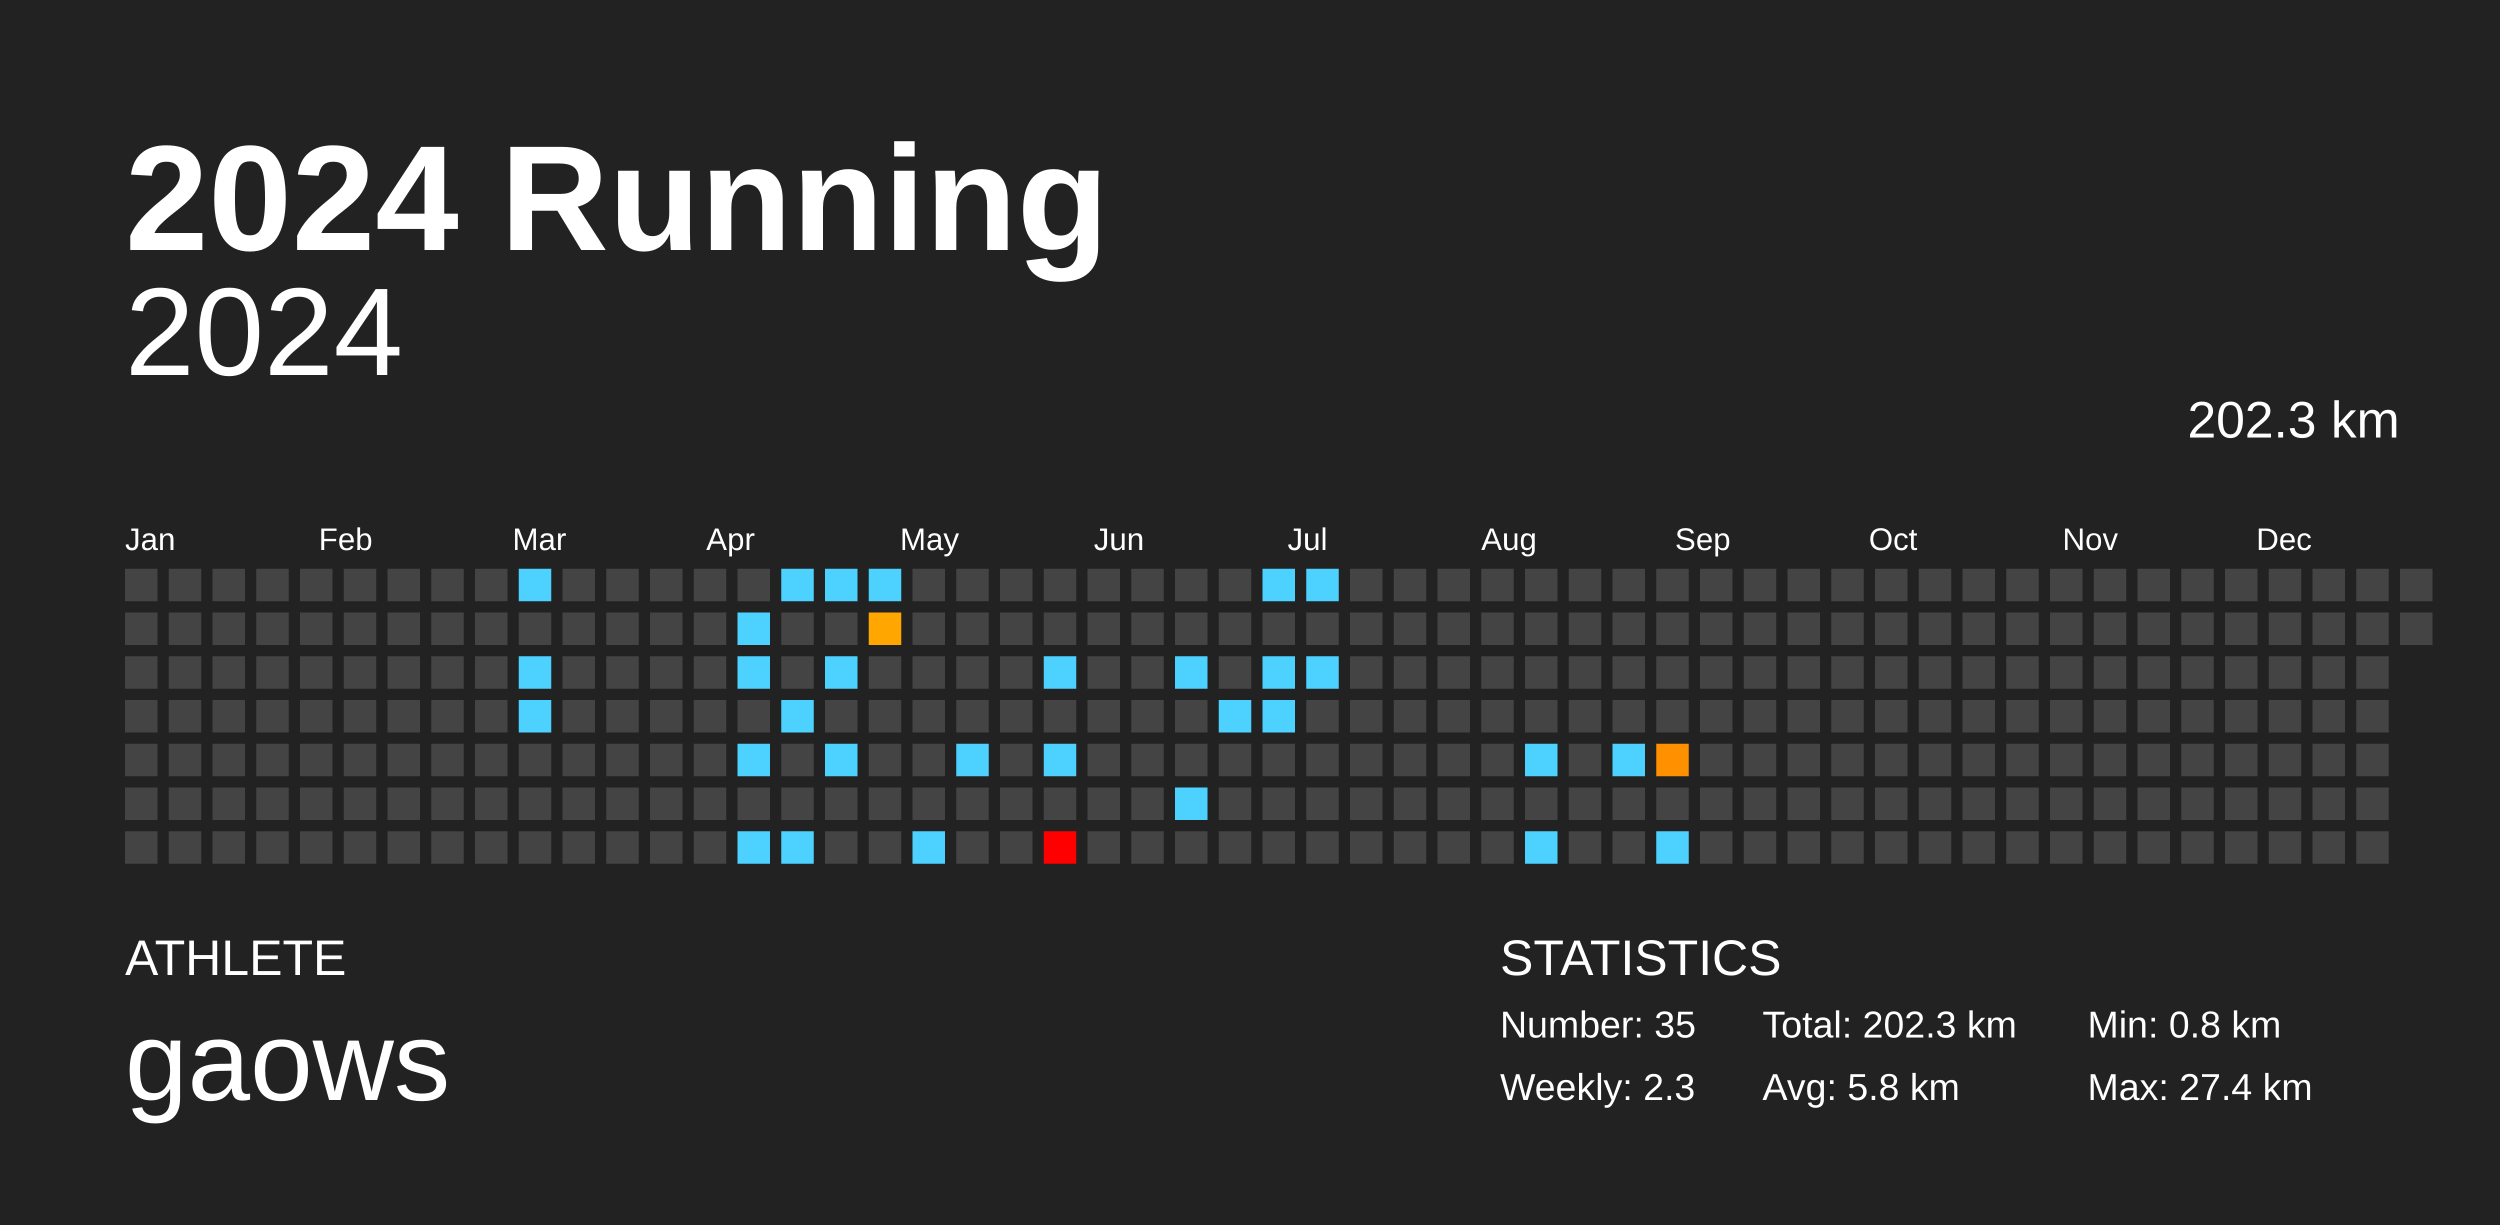
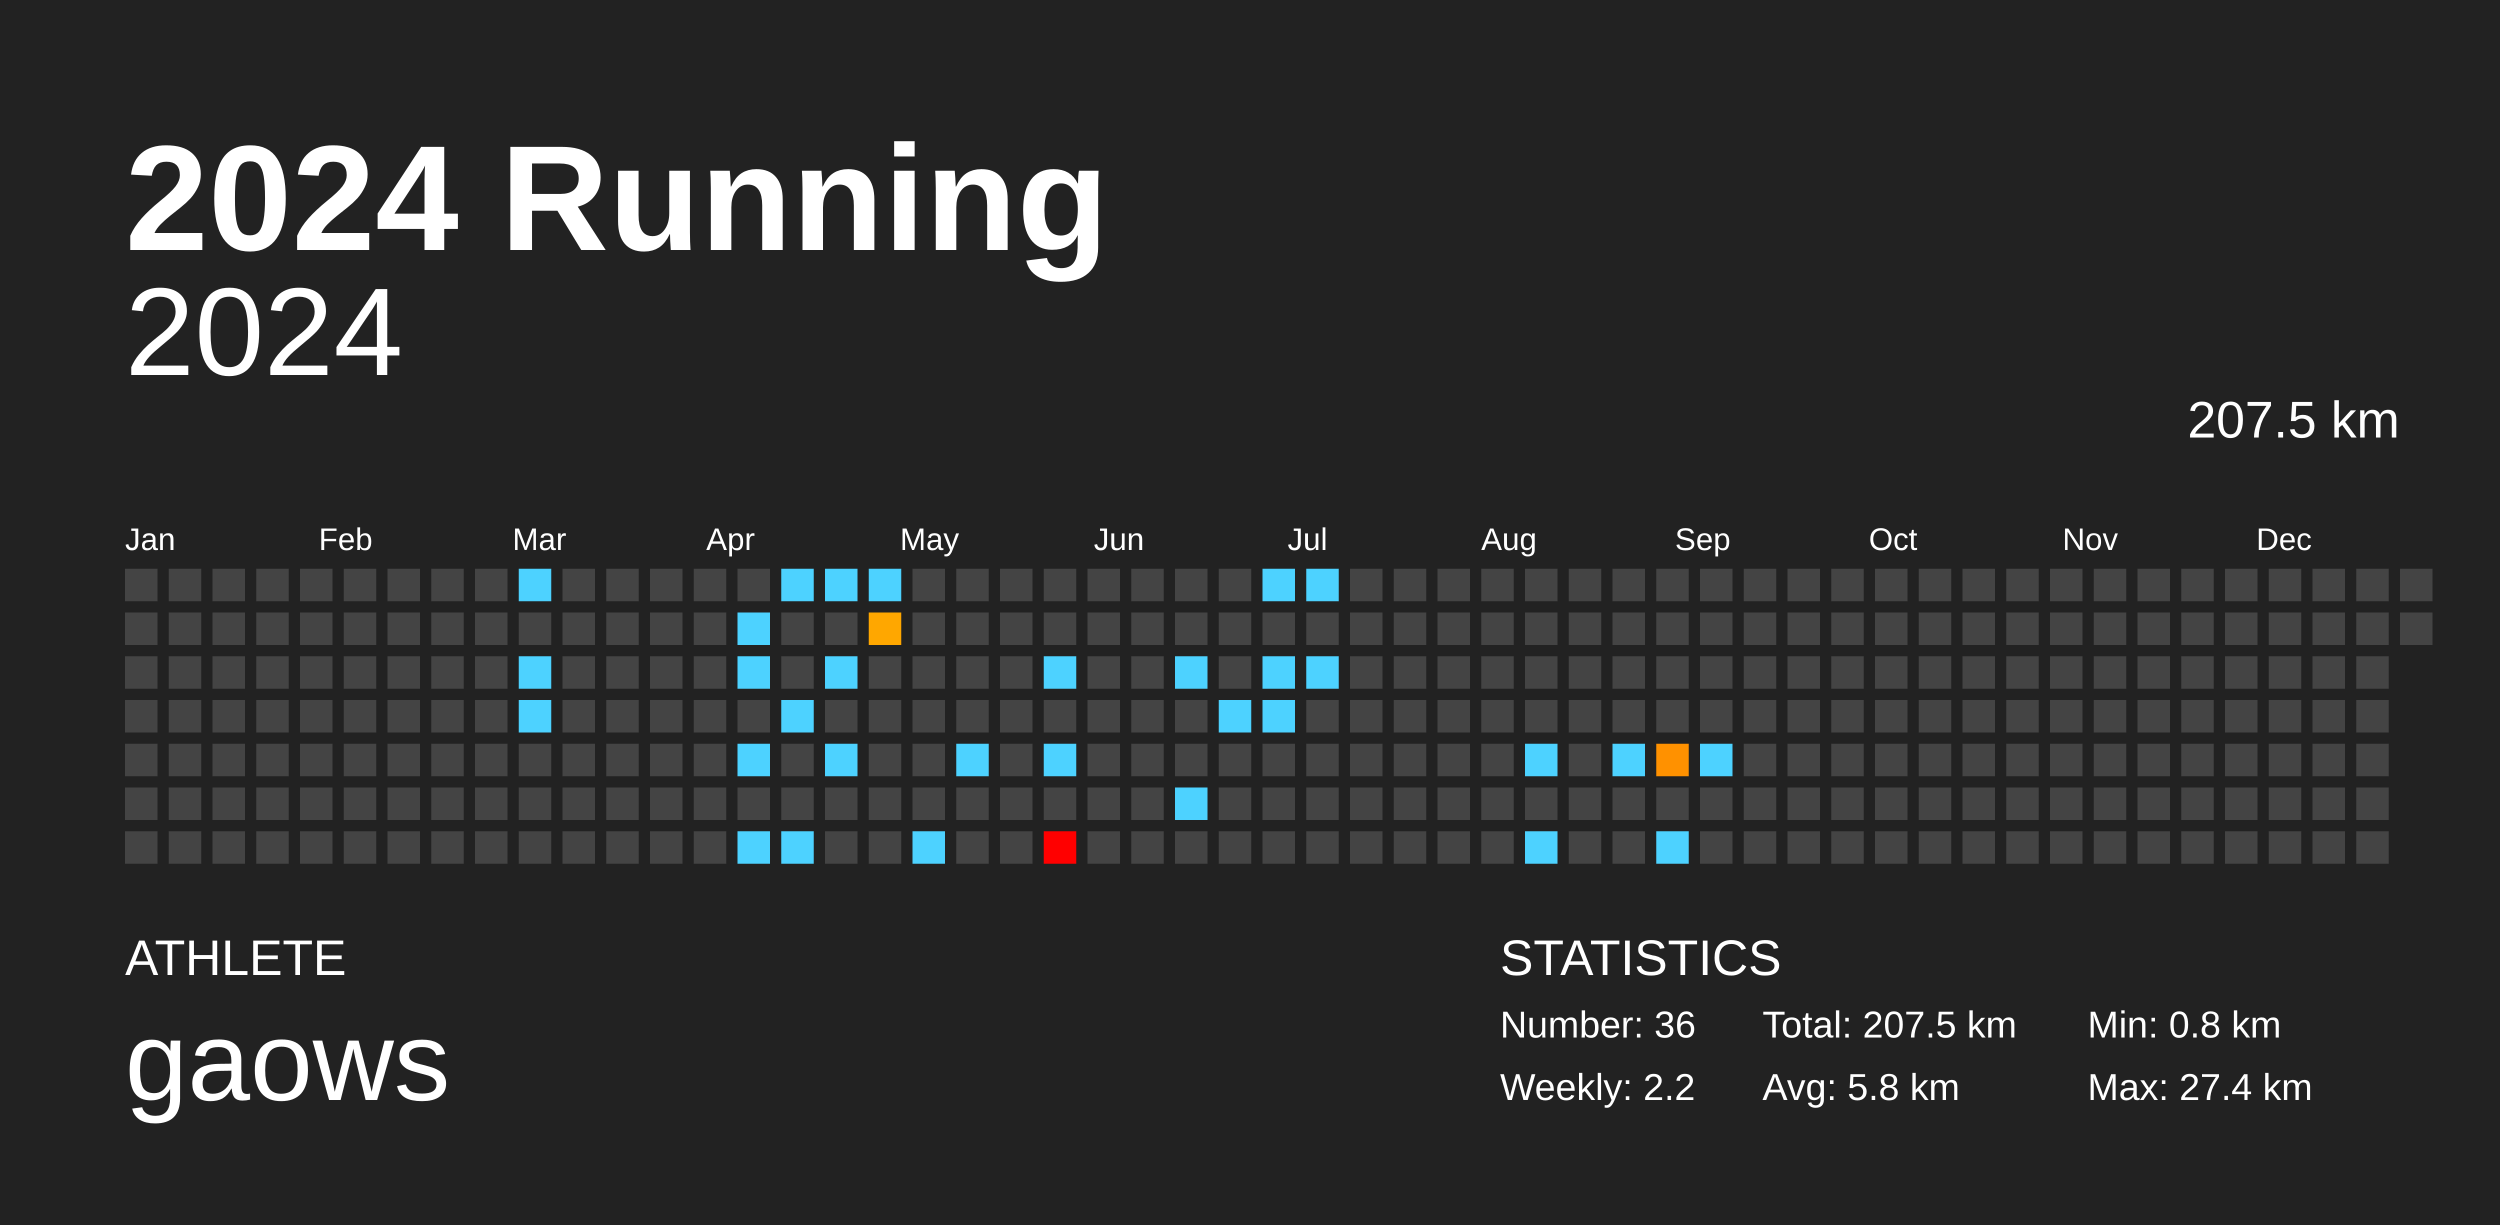
<svg xmlns="http://www.w3.org/2000/svg" baseProfile="full" height="98mm" version="1.1" viewBox="0,0,200,98" width="200mm">
  <defs />
  <rect fill="#222222" height="98" width="200" x="0" y="0" />
  <text fill="#FFFFFF" style="font-size:12px; font-family:Arial; font-weight:bold;" x="10" y="20">2024 Running</text>
  <text fill="#FFFFFF" style="font-size:4px; font-family:Arial" x="10" y="78">ATHLETE</text>
  <text fill="#FFFFFF" style="font-size:9px; font-family:Arial" x="10" y="88">gaows</text>
  <text fill="#FFFFFF" style="font-size:4px; font-family:Arial" x="120" y="78">STATISTICS</text>
-   <text fill="#FFFFFF" style="font-size:3px; font-family:Arial" x="120" y="83">Number: 35</text>
-   <text fill="#FFFFFF" style="font-size:3px; font-family:Arial" x="120" y="88">Weekly: 2.3</text>
-   <text fill="#FFFFFF" style="font-size:3px; font-family:Arial" x="141" y="83">Total: 202.3 km</text>
+   <text fill="#FFFFFF" style="font-size:3px; font-family:Arial" x="120" y="83">Number: 36</text>
+   <text fill="#FFFFFF" style="font-size:3px; font-family:Arial" x="120" y="88">Weekly: 2.2</text>
+   <text fill="#FFFFFF" style="font-size:3px; font-family:Arial" x="141" y="83">Total: 207.5 km</text>
  <text fill="#FFFFFF" style="font-size:3px; font-family:Arial" x="141" y="88">Avg: 5.8 km</text>
  <text fill="#FFFFFF" style="font-size:3px; font-family:Arial" x="167" y="83">Min: 0.8 km</text>
  <text fill="#FFFFFF" style="font-size:3px; font-family:Arial" x="167" y="88">Max: 27.4 km</text>
  <text alignment-baseline="hanging" fill="#FFFFFF" style="font-size:10.0px; font-family:Arial;" x="10" y="30">2024</text>
-   <text alignment-baseline="hanging" fill="#FFFFFF" style="font-size:4.125px; font-family:Arial;" x="175" y="35">202.3 km</text>
+   <text alignment-baseline="hanging" fill="#FFFFFF" style="font-size:4.125px; font-family:Arial;" x="175" y="35">207.5 km</text>
  <text fill="#FFFFFF" style="font-size:2.5px; font-family:Arial" x="10.0" y="44">Jan</text>
  <text fill="#FFFFFF" style="font-size:2.5px; font-family:Arial" x="25.5" y="44">Feb</text>
  <text fill="#FFFFFF" style="font-size:2.5px; font-family:Arial" x="41.0" y="44">Mar</text>
  <text fill="#FFFFFF" style="font-size:2.5px; font-family:Arial" x="56.5" y="44">Apr</text>
  <text fill="#FFFFFF" style="font-size:2.5px; font-family:Arial" x="72.0" y="44">May</text>
  <text fill="#FFFFFF" style="font-size:2.5px; font-family:Arial" x="87.5" y="44">Jun</text>
  <text fill="#FFFFFF" style="font-size:2.5px; font-family:Arial" x="103.0" y="44">Jul</text>
  <text fill="#FFFFFF" style="font-size:2.5px; font-family:Arial" x="118.5" y="44">Aug</text>
  <text fill="#FFFFFF" style="font-size:2.5px; font-family:Arial" x="134.0" y="44">Sep</text>
  <text fill="#FFFFFF" style="font-size:2.5px; font-family:Arial" x="149.5" y="44">Oct</text>
  <text fill="#FFFFFF" style="font-size:2.5px; font-family:Arial" x="165.0" y="44">Nov</text>
  <text fill="#FFFFFF" style="font-size:2.5px; font-family:Arial" x="180.5" y="44">Dec</text>
  <rect fill="#444444" height="2.6" width="2.6" x="10.0" y="45.5" />
  <rect fill="#444444" height="2.6" width="2.6" x="10.0" y="49.0" />
  <rect fill="#444444" height="2.6" width="2.6" x="10.0" y="52.5" />
  <rect fill="#444444" height="2.6" width="2.6" x="10.0" y="56.0" />
  <rect fill="#444444" height="2.6" width="2.6" x="10.0" y="59.5" />
  <rect fill="#444444" height="2.6" width="2.6" x="10.0" y="63.0" />
  <rect fill="#444444" height="2.6" width="2.6" x="10.0" y="66.5" />
  <rect fill="#444444" height="2.6" width="2.6" x="13.5" y="45.5" />
  <rect fill="#444444" height="2.6" width="2.6" x="13.5" y="49.0" />
  <rect fill="#444444" height="2.6" width="2.6" x="13.5" y="52.5" />
  <rect fill="#444444" height="2.6" width="2.6" x="13.5" y="56.0" />
  <rect fill="#444444" height="2.6" width="2.6" x="13.5" y="59.5" />
  <rect fill="#444444" height="2.6" width="2.6" x="13.5" y="63.0" />
  <rect fill="#444444" height="2.6" width="2.6" x="13.5" y="66.5" />
  <rect fill="#444444" height="2.6" width="2.6" x="17.0" y="45.5" />
  <rect fill="#444444" height="2.6" width="2.6" x="17.0" y="49.0" />
  <rect fill="#444444" height="2.6" width="2.6" x="17.0" y="52.5" />
  <rect fill="#444444" height="2.6" width="2.6" x="17.0" y="56.0" />
  <rect fill="#444444" height="2.6" width="2.6" x="17.0" y="59.5" />
  <rect fill="#444444" height="2.6" width="2.6" x="17.0" y="63.0" />
  <rect fill="#444444" height="2.6" width="2.6" x="17.0" y="66.5" />
  <rect fill="#444444" height="2.6" width="2.6" x="20.5" y="45.5" />
  <rect fill="#444444" height="2.6" width="2.6" x="20.5" y="49.0" />
  <rect fill="#444444" height="2.6" width="2.6" x="20.5" y="52.5" />
  <rect fill="#444444" height="2.6" width="2.6" x="20.5" y="56.0" />
  <rect fill="#444444" height="2.6" width="2.6" x="20.5" y="59.5" />
  <rect fill="#444444" height="2.6" width="2.6" x="20.5" y="63.0" />
  <rect fill="#444444" height="2.6" width="2.6" x="20.5" y="66.5" />
  <rect fill="#444444" height="2.6" width="2.6" x="24.0" y="45.5" />
  <rect fill="#444444" height="2.6" width="2.6" x="24.0" y="49.0" />
  <rect fill="#444444" height="2.6" width="2.6" x="24.0" y="52.5" />
  <rect fill="#444444" height="2.6" width="2.6" x="24.0" y="56.0" />
  <rect fill="#444444" height="2.6" width="2.6" x="24.0" y="59.5" />
  <rect fill="#444444" height="2.6" width="2.6" x="24.0" y="63.0" />
  <rect fill="#444444" height="2.6" width="2.6" x="24.0" y="66.5" />
  <rect fill="#444444" height="2.6" width="2.6" x="27.5" y="45.5" />
  <rect fill="#444444" height="2.6" width="2.6" x="27.5" y="49.0" />
  <rect fill="#444444" height="2.6" width="2.6" x="27.5" y="52.5" />
  <rect fill="#444444" height="2.6" width="2.6" x="27.5" y="56.0" />
  <rect fill="#444444" height="2.6" width="2.6" x="27.5" y="59.5" />
  <rect fill="#444444" height="2.6" width="2.6" x="27.5" y="63.0" />
  <rect fill="#444444" height="2.6" width="2.6" x="27.5" y="66.5" />
  <rect fill="#444444" height="2.6" width="2.6" x="31.0" y="45.5" />
  <rect fill="#444444" height="2.6" width="2.6" x="31.0" y="49.0" />
  <rect fill="#444444" height="2.6" width="2.6" x="31.0" y="52.5" />
  <rect fill="#444444" height="2.6" width="2.6" x="31.0" y="56.0" />
  <rect fill="#444444" height="2.6" width="2.6" x="31.0" y="59.5" />
  <rect fill="#444444" height="2.6" width="2.6" x="31.0" y="63.0" />
  <rect fill="#444444" height="2.6" width="2.6" x="31.0" y="66.5" />
  <rect fill="#444444" height="2.6" width="2.6" x="34.5" y="45.5" />
  <rect fill="#444444" height="2.6" width="2.6" x="34.5" y="49.0" />
  <rect fill="#444444" height="2.6" width="2.6" x="34.5" y="52.5" />
  <rect fill="#444444" height="2.6" width="2.6" x="34.5" y="56.0" />
  <rect fill="#444444" height="2.6" width="2.6" x="34.5" y="59.5" />
  <rect fill="#444444" height="2.6" width="2.6" x="34.5" y="63.0" />
  <rect fill="#444444" height="2.6" width="2.6" x="34.5" y="66.5" />
  <rect fill="#444444" height="2.6" width="2.6" x="38.0" y="45.5" />
  <rect fill="#444444" height="2.6" width="2.6" x="38.0" y="49.0" />
  <rect fill="#444444" height="2.6" width="2.6" x="38.0" y="52.5" />
  <rect fill="#444444" height="2.6" width="2.6" x="38.0" y="56.0" />
  <rect fill="#444444" height="2.6" width="2.6" x="38.0" y="59.5" />
  <rect fill="#444444" height="2.6" width="2.6" x="38.0" y="63.0" />
  <rect fill="#444444" height="2.6" width="2.6" x="38.0" y="66.5" />
  <rect fill="#4dd2ff" height="2.6" width="2.6" x="41.5" y="45.5" />
  <rect fill="#444444" height="2.6" width="2.6" x="41.5" y="49.0" />
  <rect fill="#4dd2ff" height="2.6" width="2.6" x="41.5" y="52.5" />
  <rect fill="#4dd2ff" height="2.6" width="2.6" x="41.5" y="56.0" />
  <rect fill="#444444" height="2.6" width="2.6" x="41.5" y="59.5" />
  <rect fill="#444444" height="2.6" width="2.6" x="41.5" y="63.0" />
  <rect fill="#444444" height="2.6" width="2.6" x="41.5" y="66.5" />
  <rect fill="#444444" height="2.6" width="2.6" x="45.0" y="45.5" />
  <rect fill="#444444" height="2.6" width="2.6" x="45.0" y="49.0" />
  <rect fill="#444444" height="2.6" width="2.6" x="45.0" y="52.5" />
  <rect fill="#444444" height="2.6" width="2.6" x="45.0" y="56.0" />
  <rect fill="#444444" height="2.6" width="2.6" x="45.0" y="59.5" />
  <rect fill="#444444" height="2.6" width="2.6" x="45.0" y="63.0" />
  <rect fill="#444444" height="2.6" width="2.6" x="45.0" y="66.5" />
  <rect fill="#444444" height="2.6" width="2.6" x="48.5" y="45.5" />
  <rect fill="#444444" height="2.6" width="2.6" x="48.5" y="49.0" />
  <rect fill="#444444" height="2.6" width="2.6" x="48.5" y="52.5" />
  <rect fill="#444444" height="2.6" width="2.6" x="48.5" y="56.0" />
  <rect fill="#444444" height="2.6" width="2.6" x="48.5" y="59.5" />
  <rect fill="#444444" height="2.6" width="2.6" x="48.5" y="63.0" />
  <rect fill="#444444" height="2.6" width="2.6" x="48.5" y="66.5" />
  <rect fill="#444444" height="2.6" width="2.6" x="52.0" y="45.5" />
  <rect fill="#444444" height="2.6" width="2.6" x="52.0" y="49.0" />
  <rect fill="#444444" height="2.6" width="2.6" x="52.0" y="52.5" />
  <rect fill="#444444" height="2.6" width="2.6" x="52.0" y="56.0" />
  <rect fill="#444444" height="2.6" width="2.6" x="52.0" y="59.5" />
  <rect fill="#444444" height="2.6" width="2.6" x="52.0" y="63.0" />
  <rect fill="#444444" height="2.6" width="2.6" x="52.0" y="66.5" />
  <rect fill="#444444" height="2.6" width="2.6" x="55.5" y="45.5" />
  <rect fill="#444444" height="2.6" width="2.6" x="55.5" y="49.0" />
  <rect fill="#444444" height="2.6" width="2.6" x="55.5" y="52.5" />
  <rect fill="#444444" height="2.6" width="2.6" x="55.5" y="56.0" />
  <rect fill="#444444" height="2.6" width="2.6" x="55.5" y="59.5" />
  <rect fill="#444444" height="2.6" width="2.6" x="55.5" y="63.0" />
  <rect fill="#444444" height="2.6" width="2.6" x="55.5" y="66.5" />
  <rect fill="#444444" height="2.6" width="2.6" x="59.0" y="45.5" />
  <rect fill="#4dd2ff" height="2.6" width="2.6" x="59.0" y="49.0" />
  <rect fill="#4dd2ff" height="2.6" width="2.6" x="59.0" y="52.5" />
  <rect fill="#444444" height="2.6" width="2.6" x="59.0" y="56.0" />
  <rect fill="#4dd2ff" height="2.6" width="2.6" x="59.0" y="59.5" />
  <rect fill="#444444" height="2.6" width="2.6" x="59.0" y="63.0" />
  <rect fill="#4dd2ff" height="2.6" width="2.6" x="59.0" y="66.5" />
  <rect fill="#4dd2ff" height="2.6" width="2.6" x="62.5" y="45.5" />
  <rect fill="#444444" height="2.6" width="2.6" x="62.5" y="49.0" />
  <rect fill="#444444" height="2.6" width="2.6" x="62.5" y="52.5" />
  <rect fill="#4dd2ff" height="2.6" width="2.6" x="62.5" y="56.0" />
  <rect fill="#444444" height="2.6" width="2.6" x="62.5" y="59.5" />
  <rect fill="#444444" height="2.6" width="2.6" x="62.5" y="63.0" />
  <rect fill="#4dd2ff" height="2.6" width="2.6" x="62.5" y="66.5" />
  <rect fill="#4dd2ff" height="2.6" width="2.6" x="66.0" y="45.5" />
  <rect fill="#444444" height="2.6" width="2.6" x="66.0" y="49.0" />
  <rect fill="#4dd2ff" height="2.6" width="2.6" x="66.0" y="52.5" />
  <rect fill="#444444" height="2.6" width="2.6" x="66.0" y="56.0" />
  <rect fill="#4dd2ff" height="2.6" width="2.6" x="66.0" y="59.5" />
  <rect fill="#444444" height="2.6" width="2.6" x="66.0" y="63.0" />
  <rect fill="#444444" height="2.6" width="2.6" x="66.0" y="66.5" />
  <rect fill="#4dd2ff" height="2.6" width="2.6" x="69.5" y="45.5" />
  <rect fill="#ffa700" height="2.6" width="2.6" x="69.5" y="49.0" />
  <rect fill="#444444" height="2.6" width="2.6" x="69.5" y="52.5" />
  <rect fill="#444444" height="2.6" width="2.6" x="69.5" y="56.0" />
  <rect fill="#444444" height="2.6" width="2.6" x="69.5" y="59.5" />
  <rect fill="#444444" height="2.6" width="2.6" x="69.5" y="63.0" />
  <rect fill="#444444" height="2.6" width="2.6" x="69.5" y="66.5" />
  <rect fill="#444444" height="2.6" width="2.6" x="73.0" y="45.5" />
  <rect fill="#444444" height="2.6" width="2.6" x="73.0" y="49.0" />
  <rect fill="#444444" height="2.6" width="2.6" x="73.0" y="52.5" />
  <rect fill="#444444" height="2.6" width="2.6" x="73.0" y="56.0" />
  <rect fill="#444444" height="2.6" width="2.6" x="73.0" y="59.5" />
  <rect fill="#444444" height="2.6" width="2.6" x="73.0" y="63.0" />
  <rect fill="#4dd2ff" height="2.6" width="2.6" x="73.0" y="66.5" />
  <rect fill="#444444" height="2.6" width="2.6" x="76.5" y="45.5" />
  <rect fill="#444444" height="2.6" width="2.6" x="76.5" y="49.0" />
  <rect fill="#444444" height="2.6" width="2.6" x="76.5" y="52.5" />
  <rect fill="#444444" height="2.6" width="2.6" x="76.5" y="56.0" />
  <rect fill="#4dd2ff" height="2.6" width="2.6" x="76.5" y="59.5" />
  <rect fill="#444444" height="2.6" width="2.6" x="76.5" y="63.0" />
  <rect fill="#444444" height="2.6" width="2.6" x="76.5" y="66.5" />
  <rect fill="#444444" height="2.6" width="2.6" x="80.0" y="45.5" />
  <rect fill="#444444" height="2.6" width="2.6" x="80.0" y="49.0" />
  <rect fill="#444444" height="2.6" width="2.6" x="80.0" y="52.5" />
  <rect fill="#444444" height="2.6" width="2.6" x="80.0" y="56.0" />
  <rect fill="#444444" height="2.6" width="2.6" x="80.0" y="59.5" />
  <rect fill="#444444" height="2.6" width="2.6" x="80.0" y="63.0" />
  <rect fill="#444444" height="2.6" width="2.6" x="80.0" y="66.5" />
  <rect fill="#444444" height="2.6" width="2.6" x="83.5" y="45.5" />
  <rect fill="#444444" height="2.6" width="2.6" x="83.5" y="49.0" />
  <rect fill="#4dd2ff" height="2.6" width="2.6" x="83.5" y="52.5" />
  <rect fill="#444444" height="2.6" width="2.6" x="83.5" y="56.0" />
  <rect fill="#4dd2ff" height="2.6" width="2.6" x="83.5" y="59.5" />
  <rect fill="#444444" height="2.6" width="2.6" x="83.5" y="63.0" />
  <rect fill="red" height="2.6" width="2.6" x="83.5" y="66.5" />
  <rect fill="#444444" height="2.6" width="2.6" x="87.0" y="45.5" />
  <rect fill="#444444" height="2.6" width="2.6" x="87.0" y="49.0" />
  <rect fill="#444444" height="2.6" width="2.6" x="87.0" y="52.5" />
  <rect fill="#444444" height="2.6" width="2.6" x="87.0" y="56.0" />
  <rect fill="#444444" height="2.6" width="2.6" x="87.0" y="59.5" />
  <rect fill="#444444" height="2.6" width="2.6" x="87.0" y="63.0" />
  <rect fill="#444444" height="2.6" width="2.6" x="87.0" y="66.5" />
  <rect fill="#444444" height="2.6" width="2.6" x="90.5" y="45.5" />
  <rect fill="#444444" height="2.6" width="2.6" x="90.5" y="49.0" />
  <rect fill="#444444" height="2.6" width="2.6" x="90.5" y="52.5" />
  <rect fill="#444444" height="2.6" width="2.6" x="90.5" y="56.0" />
  <rect fill="#444444" height="2.6" width="2.6" x="90.5" y="59.5" />
  <rect fill="#444444" height="2.6" width="2.6" x="90.5" y="63.0" />
  <rect fill="#444444" height="2.6" width="2.6" x="90.5" y="66.5" />
  <rect fill="#444444" height="2.6" width="2.6" x="94.0" y="45.5" />
  <rect fill="#444444" height="2.6" width="2.6" x="94.0" y="49.0" />
  <rect fill="#4dd2ff" height="2.6" width="2.6" x="94.0" y="52.5" />
  <rect fill="#444444" height="2.6" width="2.6" x="94.0" y="56.0" />
  <rect fill="#444444" height="2.6" width="2.6" x="94.0" y="59.5" />
  <rect fill="#4dd2ff" height="2.6" width="2.6" x="94.0" y="63.0" />
  <rect fill="#444444" height="2.6" width="2.6" x="94.0" y="66.5" />
  <rect fill="#444444" height="2.6" width="2.6" x="97.5" y="45.5" />
  <rect fill="#444444" height="2.6" width="2.6" x="97.5" y="49.0" />
  <rect fill="#444444" height="2.6" width="2.6" x="97.5" y="52.5" />
  <rect fill="#4dd2ff" height="2.6" width="2.6" x="97.5" y="56.0" />
  <rect fill="#444444" height="2.6" width="2.6" x="97.5" y="59.5" />
  <rect fill="#444444" height="2.6" width="2.6" x="97.5" y="63.0" />
  <rect fill="#444444" height="2.6" width="2.6" x="97.5" y="66.5" />
  <rect fill="#4dd2ff" height="2.6" width="2.6" x="101.0" y="45.5" />
  <rect fill="#444444" height="2.6" width="2.6" x="101.0" y="49.0" />
  <rect fill="#4dd2ff" height="2.6" width="2.6" x="101.0" y="52.5" />
  <rect fill="#4dd2ff" height="2.6" width="2.6" x="101.0" y="56.0" />
  <rect fill="#444444" height="2.6" width="2.6" x="101.0" y="59.5" />
  <rect fill="#444444" height="2.6" width="2.6" x="101.0" y="63.0" />
  <rect fill="#444444" height="2.6" width="2.6" x="101.0" y="66.5" />
  <rect fill="#4dd2ff" height="2.6" width="2.6" x="104.5" y="45.5" />
  <rect fill="#444444" height="2.6" width="2.6" x="104.5" y="49.0" />
  <rect fill="#4dd2ff" height="2.6" width="2.6" x="104.5" y="52.5" />
  <rect fill="#444444" height="2.6" width="2.6" x="104.5" y="56.0" />
  <rect fill="#444444" height="2.6" width="2.6" x="104.5" y="59.5" />
  <rect fill="#444444" height="2.6" width="2.6" x="104.5" y="63.0" />
  <rect fill="#444444" height="2.6" width="2.6" x="104.5" y="66.5" />
  <rect fill="#444444" height="2.6" width="2.6" x="108.0" y="45.5" />
  <rect fill="#444444" height="2.6" width="2.6" x="108.0" y="49.0" />
  <rect fill="#444444" height="2.6" width="2.6" x="108.0" y="52.5" />
  <rect fill="#444444" height="2.6" width="2.6" x="108.0" y="56.0" />
  <rect fill="#444444" height="2.6" width="2.6" x="108.0" y="59.5" />
  <rect fill="#444444" height="2.6" width="2.6" x="108.0" y="63.0" />
  <rect fill="#444444" height="2.6" width="2.6" x="108.0" y="66.5" />
  <rect fill="#444444" height="2.6" width="2.6" x="111.5" y="45.5" />
  <rect fill="#444444" height="2.6" width="2.6" x="111.5" y="49.0" />
  <rect fill="#444444" height="2.6" width="2.6" x="111.5" y="52.5" />
  <rect fill="#444444" height="2.6" width="2.6" x="111.5" y="56.0" />
  <rect fill="#444444" height="2.6" width="2.6" x="111.5" y="59.5" />
  <rect fill="#444444" height="2.6" width="2.6" x="111.5" y="63.0" />
  <rect fill="#444444" height="2.6" width="2.6" x="111.5" y="66.5" />
  <rect fill="#444444" height="2.6" width="2.6" x="115.0" y="45.5" />
  <rect fill="#444444" height="2.6" width="2.6" x="115.0" y="49.0" />
  <rect fill="#444444" height="2.6" width="2.6" x="115.0" y="52.5" />
  <rect fill="#444444" height="2.6" width="2.6" x="115.0" y="56.0" />
  <rect fill="#444444" height="2.6" width="2.6" x="115.0" y="59.5" />
  <rect fill="#444444" height="2.6" width="2.6" x="115.0" y="63.0" />
  <rect fill="#444444" height="2.6" width="2.6" x="115.0" y="66.5" />
  <rect fill="#444444" height="2.6" width="2.6" x="118.5" y="45.5" />
  <rect fill="#444444" height="2.6" width="2.6" x="118.5" y="49.0" />
  <rect fill="#444444" height="2.6" width="2.6" x="118.5" y="52.5" />
  <rect fill="#444444" height="2.6" width="2.6" x="118.5" y="56.0" />
  <rect fill="#444444" height="2.6" width="2.6" x="118.5" y="59.5" />
  <rect fill="#444444" height="2.6" width="2.6" x="118.5" y="63.0" />
  <rect fill="#444444" height="2.6" width="2.6" x="118.5" y="66.5" />
  <rect fill="#444444" height="2.6" width="2.6" x="122.0" y="45.5" />
  <rect fill="#444444" height="2.6" width="2.6" x="122.0" y="49.0" />
  <rect fill="#444444" height="2.6" width="2.6" x="122.0" y="52.5" />
  <rect fill="#444444" height="2.6" width="2.6" x="122.0" y="56.0" />
  <rect fill="#4dd2ff" height="2.6" width="2.6" x="122.0" y="59.5" />
  <rect fill="#444444" height="2.6" width="2.6" x="122.0" y="63.0" />
  <rect fill="#4dd2ff" height="2.6" width="2.6" x="122.0" y="66.5" />
  <rect fill="#444444" height="2.6" width="2.6" x="125.5" y="45.5" />
  <rect fill="#444444" height="2.6" width="2.6" x="125.5" y="49.0" />
  <rect fill="#444444" height="2.6" width="2.6" x="125.5" y="52.5" />
  <rect fill="#444444" height="2.6" width="2.6" x="125.5" y="56.0" />
  <rect fill="#444444" height="2.6" width="2.6" x="125.5" y="59.5" />
  <rect fill="#444444" height="2.6" width="2.6" x="125.5" y="63.0" />
  <rect fill="#444444" height="2.6" width="2.6" x="125.5" y="66.5" />
  <rect fill="#444444" height="2.6" width="2.6" x="129.0" y="45.5" />
  <rect fill="#444444" height="2.6" width="2.6" x="129.0" y="49.0" />
  <rect fill="#444444" height="2.6" width="2.6" x="129.0" y="52.5" />
  <rect fill="#444444" height="2.6" width="2.6" x="129.0" y="56.0" />
  <rect fill="#4dd2ff" height="2.6" width="2.6" x="129.0" y="59.5" />
  <rect fill="#444444" height="2.6" width="2.6" x="129.0" y="63.0" />
  <rect fill="#444444" height="2.6" width="2.6" x="129.0" y="66.5" />
  <rect fill="#444444" height="2.6" width="2.6" x="132.5" y="45.5" />
  <rect fill="#444444" height="2.6" width="2.6" x="132.5" y="49.0" />
  <rect fill="#444444" height="2.6" width="2.6" x="132.5" y="52.5" />
  <rect fill="#444444" height="2.6" width="2.6" x="132.5" y="56.0" />
  <rect fill="#ff9100" height="2.6" width="2.6" x="132.5" y="59.5" />
  <rect fill="#444444" height="2.6" width="2.6" x="132.5" y="63.0" />
  <rect fill="#4dd2ff" height="2.6" width="2.6" x="132.5" y="66.5" />
  <rect fill="#444444" height="2.6" width="2.6" x="136.0" y="45.5" />
  <rect fill="#444444" height="2.6" width="2.6" x="136.0" y="49.0" />
  <rect fill="#444444" height="2.6" width="2.6" x="136.0" y="52.5" />
  <rect fill="#444444" height="2.6" width="2.6" x="136.0" y="56.0" />
-   <rect fill="#444444" height="2.6" width="2.6" x="136.0" y="59.5" />
+   <rect fill="#4dd2ff" height="2.6" width="2.6" x="136.0" y="59.5" />
  <rect fill="#444444" height="2.6" width="2.6" x="136.0" y="63.0" />
  <rect fill="#444444" height="2.6" width="2.6" x="136.0" y="66.5" />
  <rect fill="#444444" height="2.6" width="2.6" x="139.5" y="45.5" />
  <rect fill="#444444" height="2.6" width="2.6" x="139.5" y="49.0" />
  <rect fill="#444444" height="2.6" width="2.6" x="139.5" y="52.5" />
  <rect fill="#444444" height="2.6" width="2.6" x="139.5" y="56.0" />
  <rect fill="#444444" height="2.6" width="2.6" x="139.5" y="59.5" />
  <rect fill="#444444" height="2.6" width="2.6" x="139.5" y="63.0" />
  <rect fill="#444444" height="2.6" width="2.6" x="139.5" y="66.5" />
  <rect fill="#444444" height="2.6" width="2.6" x="143.0" y="45.5" />
  <rect fill="#444444" height="2.6" width="2.6" x="143.0" y="49.0" />
  <rect fill="#444444" height="2.6" width="2.6" x="143.0" y="52.5" />
  <rect fill="#444444" height="2.6" width="2.6" x="143.0" y="56.0" />
  <rect fill="#444444" height="2.6" width="2.6" x="143.0" y="59.5" />
  <rect fill="#444444" height="2.6" width="2.6" x="143.0" y="63.0" />
  <rect fill="#444444" height="2.6" width="2.6" x="143.0" y="66.5" />
  <rect fill="#444444" height="2.6" width="2.6" x="146.5" y="45.5" />
  <rect fill="#444444" height="2.6" width="2.6" x="146.5" y="49.0" />
  <rect fill="#444444" height="2.6" width="2.6" x="146.5" y="52.5" />
  <rect fill="#444444" height="2.6" width="2.6" x="146.5" y="56.0" />
  <rect fill="#444444" height="2.6" width="2.6" x="146.5" y="59.5" />
  <rect fill="#444444" height="2.6" width="2.6" x="146.5" y="63.0" />
  <rect fill="#444444" height="2.6" width="2.6" x="146.5" y="66.5" />
  <rect fill="#444444" height="2.6" width="2.6" x="150.0" y="45.5" />
  <rect fill="#444444" height="2.6" width="2.6" x="150.0" y="49.0" />
  <rect fill="#444444" height="2.6" width="2.6" x="150.0" y="52.5" />
  <rect fill="#444444" height="2.6" width="2.6" x="150.0" y="56.0" />
  <rect fill="#444444" height="2.6" width="2.6" x="150.0" y="59.5" />
  <rect fill="#444444" height="2.6" width="2.6" x="150.0" y="63.0" />
  <rect fill="#444444" height="2.6" width="2.6" x="150.0" y="66.5" />
  <rect fill="#444444" height="2.6" width="2.6" x="153.5" y="45.5" />
  <rect fill="#444444" height="2.6" width="2.6" x="153.5" y="49.0" />
  <rect fill="#444444" height="2.6" width="2.6" x="153.5" y="52.5" />
  <rect fill="#444444" height="2.6" width="2.6" x="153.5" y="56.0" />
  <rect fill="#444444" height="2.6" width="2.6" x="153.5" y="59.5" />
  <rect fill="#444444" height="2.6" width="2.6" x="153.5" y="63.0" />
  <rect fill="#444444" height="2.6" width="2.6" x="153.5" y="66.5" />
  <rect fill="#444444" height="2.6" width="2.6" x="157.0" y="45.5" />
  <rect fill="#444444" height="2.6" width="2.6" x="157.0" y="49.0" />
  <rect fill="#444444" height="2.6" width="2.6" x="157.0" y="52.5" />
  <rect fill="#444444" height="2.6" width="2.6" x="157.0" y="56.0" />
  <rect fill="#444444" height="2.6" width="2.6" x="157.0" y="59.5" />
  <rect fill="#444444" height="2.6" width="2.6" x="157.0" y="63.0" />
  <rect fill="#444444" height="2.6" width="2.6" x="157.0" y="66.5" />
  <rect fill="#444444" height="2.6" width="2.6" x="160.5" y="45.5" />
  <rect fill="#444444" height="2.6" width="2.6" x="160.5" y="49.0" />
  <rect fill="#444444" height="2.6" width="2.6" x="160.5" y="52.5" />
  <rect fill="#444444" height="2.6" width="2.6" x="160.5" y="56.0" />
  <rect fill="#444444" height="2.6" width="2.6" x="160.5" y="59.5" />
  <rect fill="#444444" height="2.6" width="2.6" x="160.5" y="63.0" />
  <rect fill="#444444" height="2.6" width="2.6" x="160.5" y="66.5" />
  <rect fill="#444444" height="2.6" width="2.6" x="164.0" y="45.5" />
  <rect fill="#444444" height="2.6" width="2.6" x="164.0" y="49.0" />
  <rect fill="#444444" height="2.6" width="2.6" x="164.0" y="52.5" />
  <rect fill="#444444" height="2.6" width="2.6" x="164.0" y="56.0" />
  <rect fill="#444444" height="2.6" width="2.6" x="164.0" y="59.5" />
  <rect fill="#444444" height="2.6" width="2.6" x="164.0" y="63.0" />
  <rect fill="#444444" height="2.6" width="2.6" x="164.0" y="66.5" />
  <rect fill="#444444" height="2.6" width="2.6" x="167.5" y="45.5" />
  <rect fill="#444444" height="2.6" width="2.6" x="167.5" y="49.0" />
  <rect fill="#444444" height="2.6" width="2.6" x="167.5" y="52.5" />
  <rect fill="#444444" height="2.6" width="2.6" x="167.5" y="56.0" />
  <rect fill="#444444" height="2.6" width="2.6" x="167.5" y="59.5" />
  <rect fill="#444444" height="2.6" width="2.6" x="167.5" y="63.0" />
  <rect fill="#444444" height="2.6" width="2.6" x="167.5" y="66.5" />
  <rect fill="#444444" height="2.6" width="2.6" x="171.0" y="45.5" />
  <rect fill="#444444" height="2.6" width="2.6" x="171.0" y="49.0" />
  <rect fill="#444444" height="2.6" width="2.6" x="171.0" y="52.5" />
  <rect fill="#444444" height="2.6" width="2.6" x="171.0" y="56.0" />
  <rect fill="#444444" height="2.6" width="2.6" x="171.0" y="59.5" />
  <rect fill="#444444" height="2.6" width="2.6" x="171.0" y="63.0" />
  <rect fill="#444444" height="2.6" width="2.6" x="171.0" y="66.5" />
  <rect fill="#444444" height="2.6" width="2.6" x="174.5" y="45.5" />
  <rect fill="#444444" height="2.6" width="2.6" x="174.5" y="49.0" />
  <rect fill="#444444" height="2.6" width="2.6" x="174.5" y="52.5" />
  <rect fill="#444444" height="2.6" width="2.6" x="174.5" y="56.0" />
  <rect fill="#444444" height="2.6" width="2.6" x="174.5" y="59.5" />
  <rect fill="#444444" height="2.6" width="2.6" x="174.5" y="63.0" />
  <rect fill="#444444" height="2.6" width="2.6" x="174.5" y="66.5" />
  <rect fill="#444444" height="2.6" width="2.6" x="178.0" y="45.5" />
  <rect fill="#444444" height="2.6" width="2.6" x="178.0" y="49.0" />
  <rect fill="#444444" height="2.6" width="2.6" x="178.0" y="52.5" />
  <rect fill="#444444" height="2.6" width="2.6" x="178.0" y="56.0" />
  <rect fill="#444444" height="2.6" width="2.6" x="178.0" y="59.5" />
  <rect fill="#444444" height="2.6" width="2.6" x="178.0" y="63.0" />
  <rect fill="#444444" height="2.6" width="2.6" x="178.0" y="66.5" />
  <rect fill="#444444" height="2.6" width="2.6" x="181.5" y="45.5" />
  <rect fill="#444444" height="2.6" width="2.6" x="181.5" y="49.0" />
  <rect fill="#444444" height="2.6" width="2.6" x="181.5" y="52.5" />
  <rect fill="#444444" height="2.6" width="2.6" x="181.5" y="56.0" />
  <rect fill="#444444" height="2.6" width="2.6" x="181.5" y="59.5" />
  <rect fill="#444444" height="2.6" width="2.6" x="181.5" y="63.0" />
  <rect fill="#444444" height="2.6" width="2.6" x="181.5" y="66.5" />
  <rect fill="#444444" height="2.6" width="2.6" x="185.0" y="45.5" />
  <rect fill="#444444" height="2.6" width="2.6" x="185.0" y="49.0" />
  <rect fill="#444444" height="2.6" width="2.6" x="185.0" y="52.5" />
  <rect fill="#444444" height="2.6" width="2.6" x="185.0" y="56.0" />
  <rect fill="#444444" height="2.6" width="2.6" x="185.0" y="59.5" />
  <rect fill="#444444" height="2.6" width="2.6" x="185.0" y="63.0" />
  <rect fill="#444444" height="2.6" width="2.6" x="185.0" y="66.5" />
  <rect fill="#444444" height="2.6" width="2.6" x="188.5" y="45.5" />
  <rect fill="#444444" height="2.6" width="2.6" x="188.5" y="49.0" />
  <rect fill="#444444" height="2.6" width="2.6" x="188.5" y="52.5" />
  <rect fill="#444444" height="2.6" width="2.6" x="188.5" y="56.0" />
  <rect fill="#444444" height="2.6" width="2.6" x="188.5" y="59.5" />
  <rect fill="#444444" height="2.6" width="2.6" x="188.5" y="63.0" />
  <rect fill="#444444" height="2.6" width="2.6" x="188.5" y="66.5" />
  <rect fill="#444444" height="2.6" width="2.6" x="192.0" y="45.5" />
  <rect fill="#444444" height="2.6" width="2.6" x="192.0" y="49.0" />
</svg>
